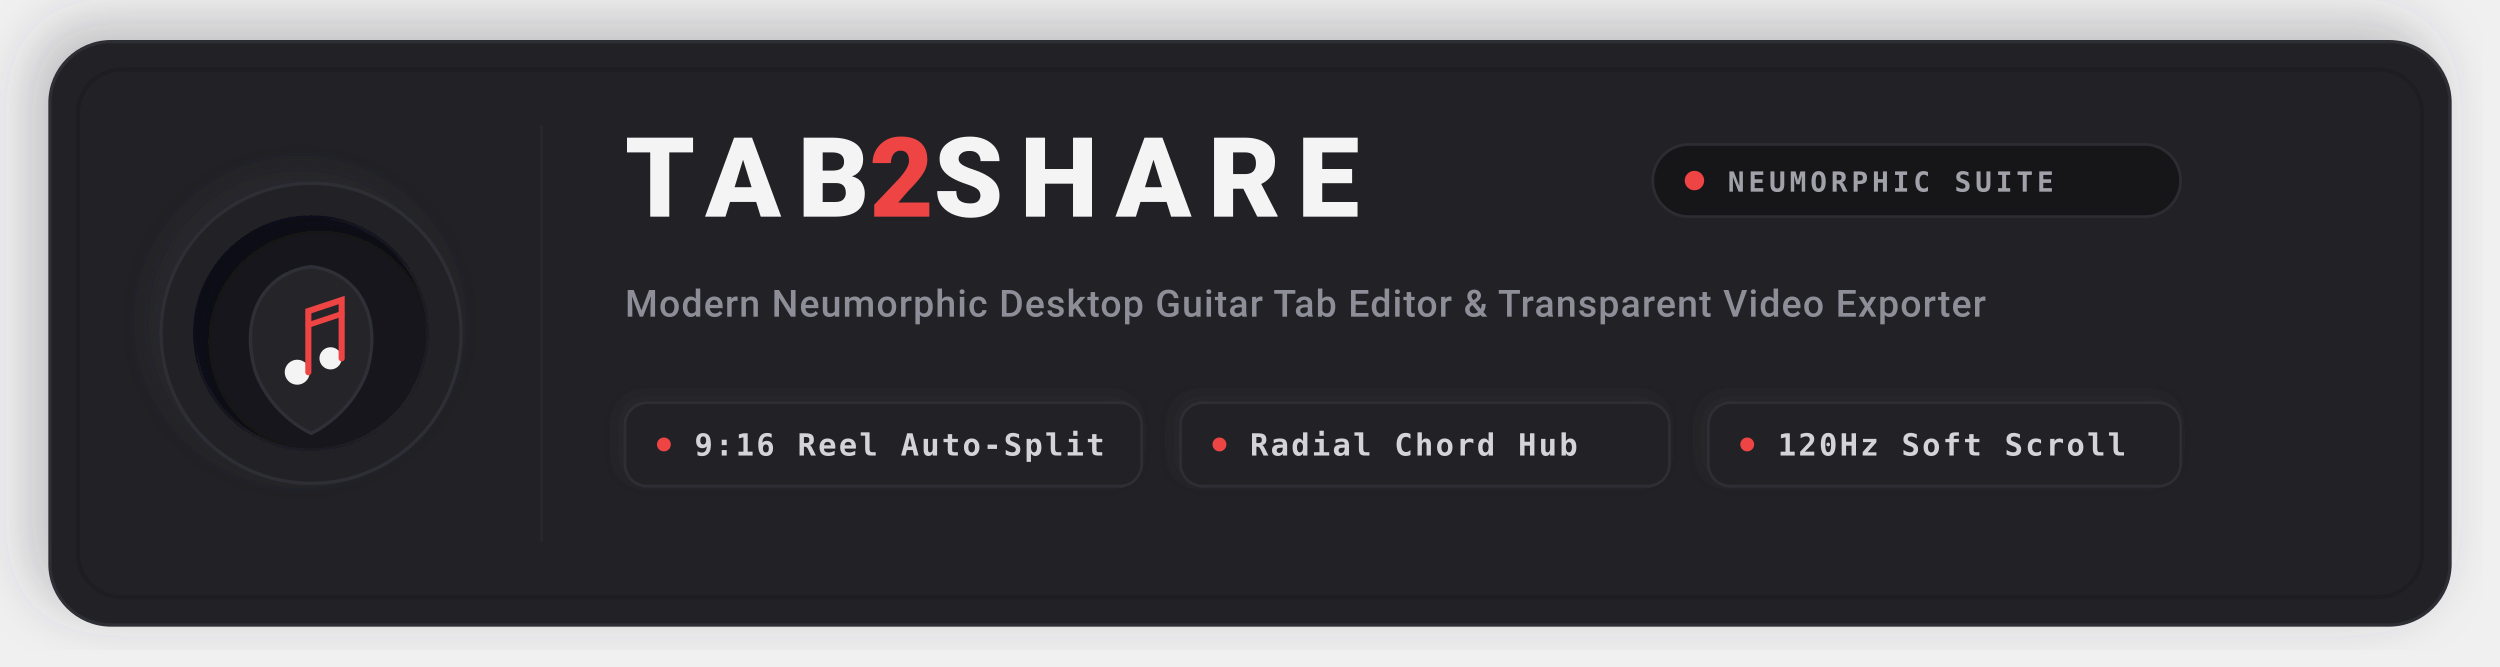
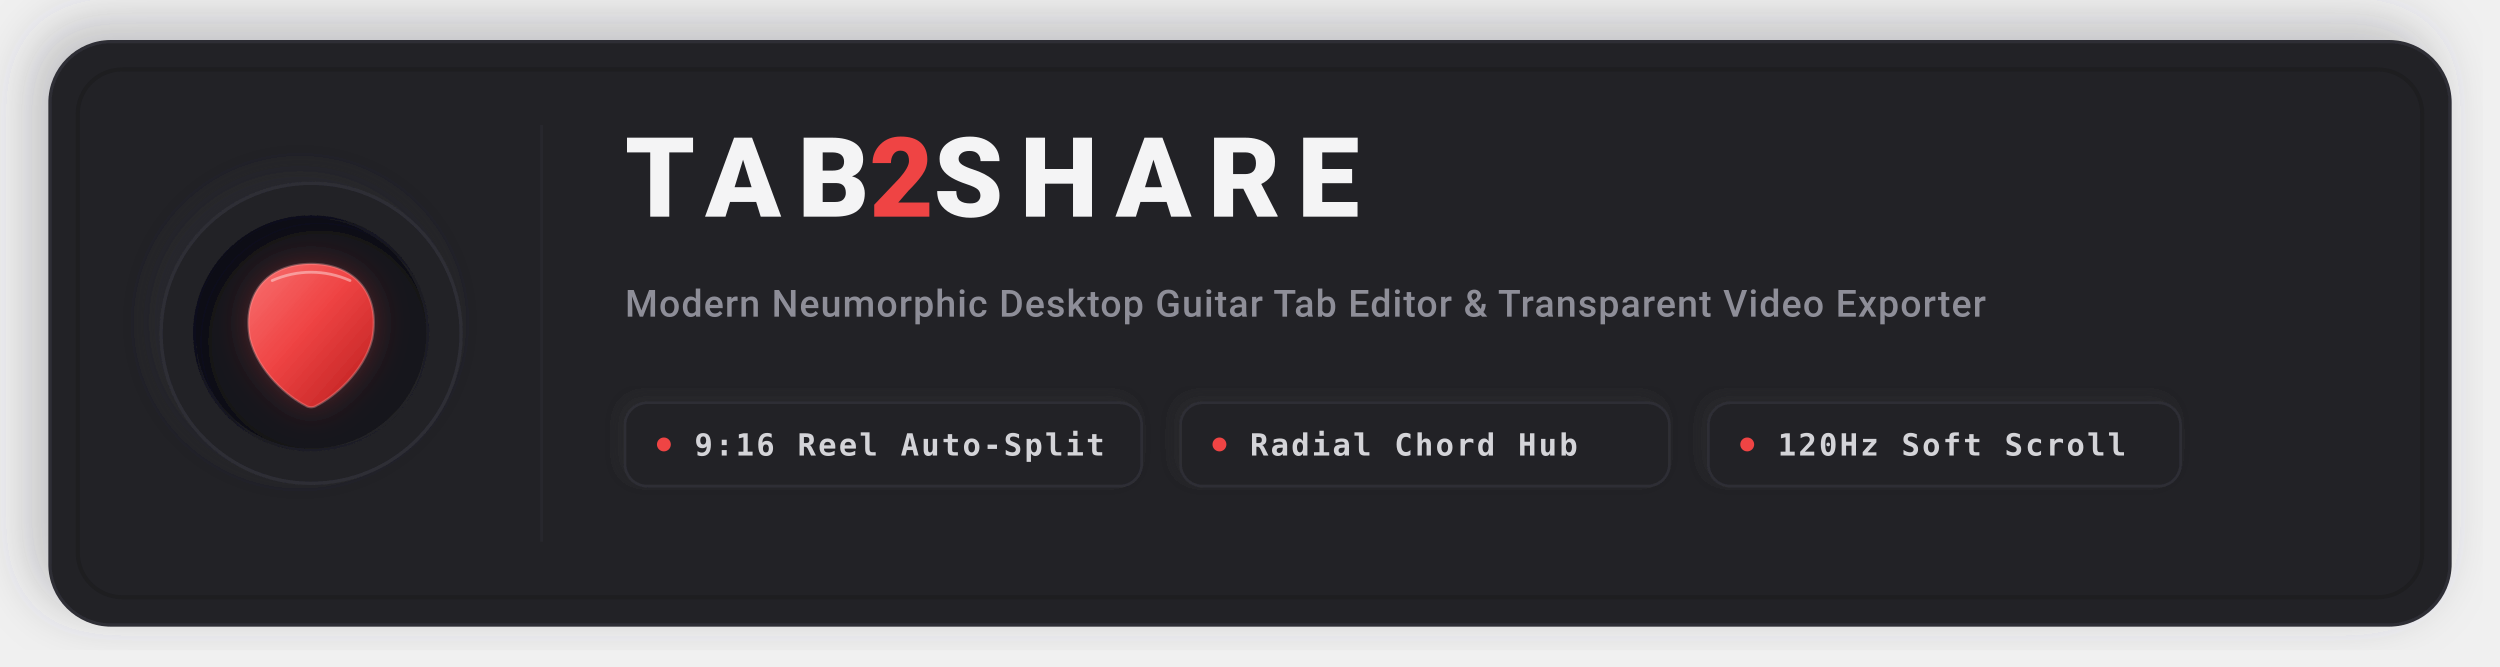
<svg xmlns="http://www.w3.org/2000/svg" viewBox="0 0 900 240" width="100%" height="240">
  <defs>
    <filter id="cardShadow" x="-10%" y="-10%" width="120%" height="120%">
      <feDropShadow dx="8" dy="10" stdDeviation="14" flood-color="#08080a" flood-opacity="0.85" />
      <feDropShadow dx="-6" dy="-6" stdDeviation="10" flood-color="#383842" flood-opacity="0.28" />
    </filter>
    <filter id="dialShadow" x="-20%" y="-20%" width="140%" height="140%">
      <feDropShadow dx="5" dy="6" stdDeviation="8" flood-color="#0a0a0d" flood-opacity="0.8" />
      <feDropShadow dx="-4" dy="-4" stdDeviation="6" flood-color="#3a3a44" flood-opacity="0.3" />
    </filter>
    <filter id="chipShadow" x="-20%" y="-20%" width="140%" height="140%">
      <feDropShadow dx="2.5" dy="3.5" stdDeviation="4" flood-color="#0a0a0c" flood-opacity="0.75" />
      <feDropShadow dx="-2" dy="-2" stdDeviation="3" flood-color="#383840" flood-opacity="0.25" />
    </filter>
    <filter id="insetRing" x="-20%" y="-20%" width="140%" height="140%">
      <feOffset dx="3" dy="3" />
      <feGaussianBlur stdDeviation="4" result="offset-blur" />
      <feComposite operator="out" in="SourceGraphic" in2="offset-blur" result="inverse" />
      <feFlood flood-color="#060608" flood-opacity="0.9" result="color" />
      <feComposite operator="in" in="color" in2="inverse" result="shadow" />
      <feComposite operator="over" in="shadow" in2="SourceGraphic" />
+     </filter>
+     <linearGradient id="pickGrad" x1="0%" y1="0%" x2="100%" y2="100%">
+       <stop offset="0%" stop-color="#f87171" />
+       <stop offset="45%" stop-color="#ef4444" />
+       <stop offset="100%" stop-color="#b91c1c" />
+     </linearGradient>
+     <filter id="pickShadow" x="-30%" y="-30%" width="160%" height="160%">
+       <feDropShadow dx="0" dy="3" stdDeviation="3.5" flood-color="#050507" flood-opacity="0.85" />
+       <feDropShadow dx="0" dy="0" stdDeviation="6" flood-color="#ef4444" flood-opacity="0.3" />
    </filter>
    <style>
      .brand-title {
        font-family: system-ui, -apple-system, BlinkMacSystemFont, 'Segoe UI', Roboto, 'Inter', sans-serif;
        font-weight: 900;
        font-size: 40px;
        letter-spacing: 6px;
        fill: #f4f4f5;
      }

      .brand-subtitle {
        font-family: system-ui, -apple-system, BlinkMacSystemFont, 'Segoe UI', Roboto, sans-serif;
        font-size: 13.5px;
        font-weight: 500;
        fill: #8e8e98;
        letter-spacing: 0.4px;
      }

      .chip-text {
        font-family: ui-monospace, SFMono-Regular, Menlo, Monaco, Consolas, monospace;
        font-size: 11px;
        font-weight: 600;
        fill: #d4d4d8;
        letter-spacing: 0.8px;
      }
- 
-       .status-pill-bg {
-         fill: #161619;
-         stroke: #2c2c32;
-         stroke-width: 1;
-       }
- 
-       .status-pill-text {
-         font-family: ui-monospace, SFMono-Regular, monospace;
-         font-size: 10px;
-         font-weight: 700;
-         fill: #a1a1aa;
-         letter-spacing: 1.4px;
-       }
- 
-       @keyframes ledBlink {
-         0%, 100% { opacity: 1; }
-         50% { opacity: 0.45; }
-       }
- 
-       .anim-led {
-         animation: ledBlink 3s ease-in-out infinite;
-       }
    </style>
  </defs>
  <rect x="18" y="15" width="864" height="210" rx="22" fill="#222226" stroke="#2d2d34" stroke-width="1.2" filter="url(#cardShadow)" />
  <rect x="28" y="25" width="844" height="190" rx="16" fill="none" stroke="#1a1a1d" stroke-width="1.5" opacity="0.6" />
  <g transform="translate(112, 120)">
    <circle cx="0" cy="0" r="54" fill="#222226" stroke="#2e2e36" stroke-width="1.2" filter="url(#dialShadow)" />
    <circle cx="0" cy="0" r="42" fill="#18181b" stroke="#24242a" stroke-width="1" filter="url(#insetRing)" />
-     <path d="M0 -24 C-17 -22, -26 -6, -20 14 C-14 30, 0 36, 0 36 C0 36, 14 30, 20 14 C26 -6, 17 -22, 0 -24 Z" fill="#242429" stroke="#2f2f38" stroke-width="1.2" />
-     <circle cx="-5" cy="14" r="4.5" fill="#f4f4f5" />
-     <circle cx="7" cy="9" r="4" fill="#f4f4f5" />
-     <path d="M-1 14 L-1 -8 L11 -12 L11 9" stroke="#ef4444" stroke-width="2.2" stroke-linecap="round" fill="none" />
-     <path d="M-1 -3 L11 -7" stroke="#ef4444" stroke-width="2" stroke-linecap="round" />
+     <g filter="url(#pickShadow)">
+       <path d="M0 -25 C16 -25, 25 -14, 22 2 C19 14, 8 23, 2 26 C1 26.8, -1 26.8, -2 26 C-8 23, -19 14, -22 2 C-25 -14, -16 -25, 0 -25 Z" fill="url(#pickGrad)" stroke="#fca5a5" stroke-width="0.8" stroke-opacity="0.35" />
+       <path d="M-14 -19 C-5 -23, 5 -23, 14 -19" stroke="#ffffff" stroke-width="1" stroke-linecap="round" opacity="0.4" fill="none" />
+     </g>
  </g>
  <line x1="195" y1="45" x2="195" y2="195" stroke="#2a2a30" stroke-width="1" opacity="0.7" />
  <g transform="translate(225, 0)">
    <g transform="translate(0, 78)">
      <text x="0" y="0" class="brand-title">TAB<tspan fill="#ef4444">2</tspan>SHARE</text>
-       <g transform="translate(370, -26)">
-         <rect width="190" height="26" rx="13" class="status-pill-bg" />
-         <circle cx="15" cy="13" r="3.5" fill="#ef4444" class="anim-led" />
-         <text x="27" y="17" class="status-pill-text">NEUMORPHIC SUITE</text>
-       </g>
    </g>
    <g transform="translate(0, 114)">
      <text x="0" y="0" class="brand-subtitle">Modern Neumorphic Desktop Guitar Tab Editor &amp; Transparent Video Exporter</text>
    </g>
    <g transform="translate(0, 145)">
      <g transform="translate(0, 0)">
        <rect width="186" height="30" rx="8" fill="#222226" stroke="#2d2d34" stroke-width="1" filter="url(#chipShadow)" />
        <circle cx="14" cy="15" r="2.5" fill="#ef4444" />
        <text x="25" y="19" class="chip-text">9:16 Reel Auto-Split</text>
      </g>
      <g transform="translate(200, 0)">
        <rect width="176" height="30" rx="8" fill="#222226" stroke="#2d2d34" stroke-width="1" filter="url(#chipShadow)" />
        <circle cx="14" cy="15" r="2.5" fill="#ef4444" />
        <text x="25" y="19" class="chip-text">Radial Chord Hub</text>
      </g>
      <g transform="translate(390, 0)">
        <rect width="170" height="30" rx="8" fill="#222226" stroke="#2d2d34" stroke-width="1" filter="url(#chipShadow)" />
        <circle cx="14" cy="15" r="2.5" fill="#ef4444" />
        <text x="25" y="19" class="chip-text">120Hz Soft Scroll</text>
      </g>
    </g>
  </g>
</svg>
